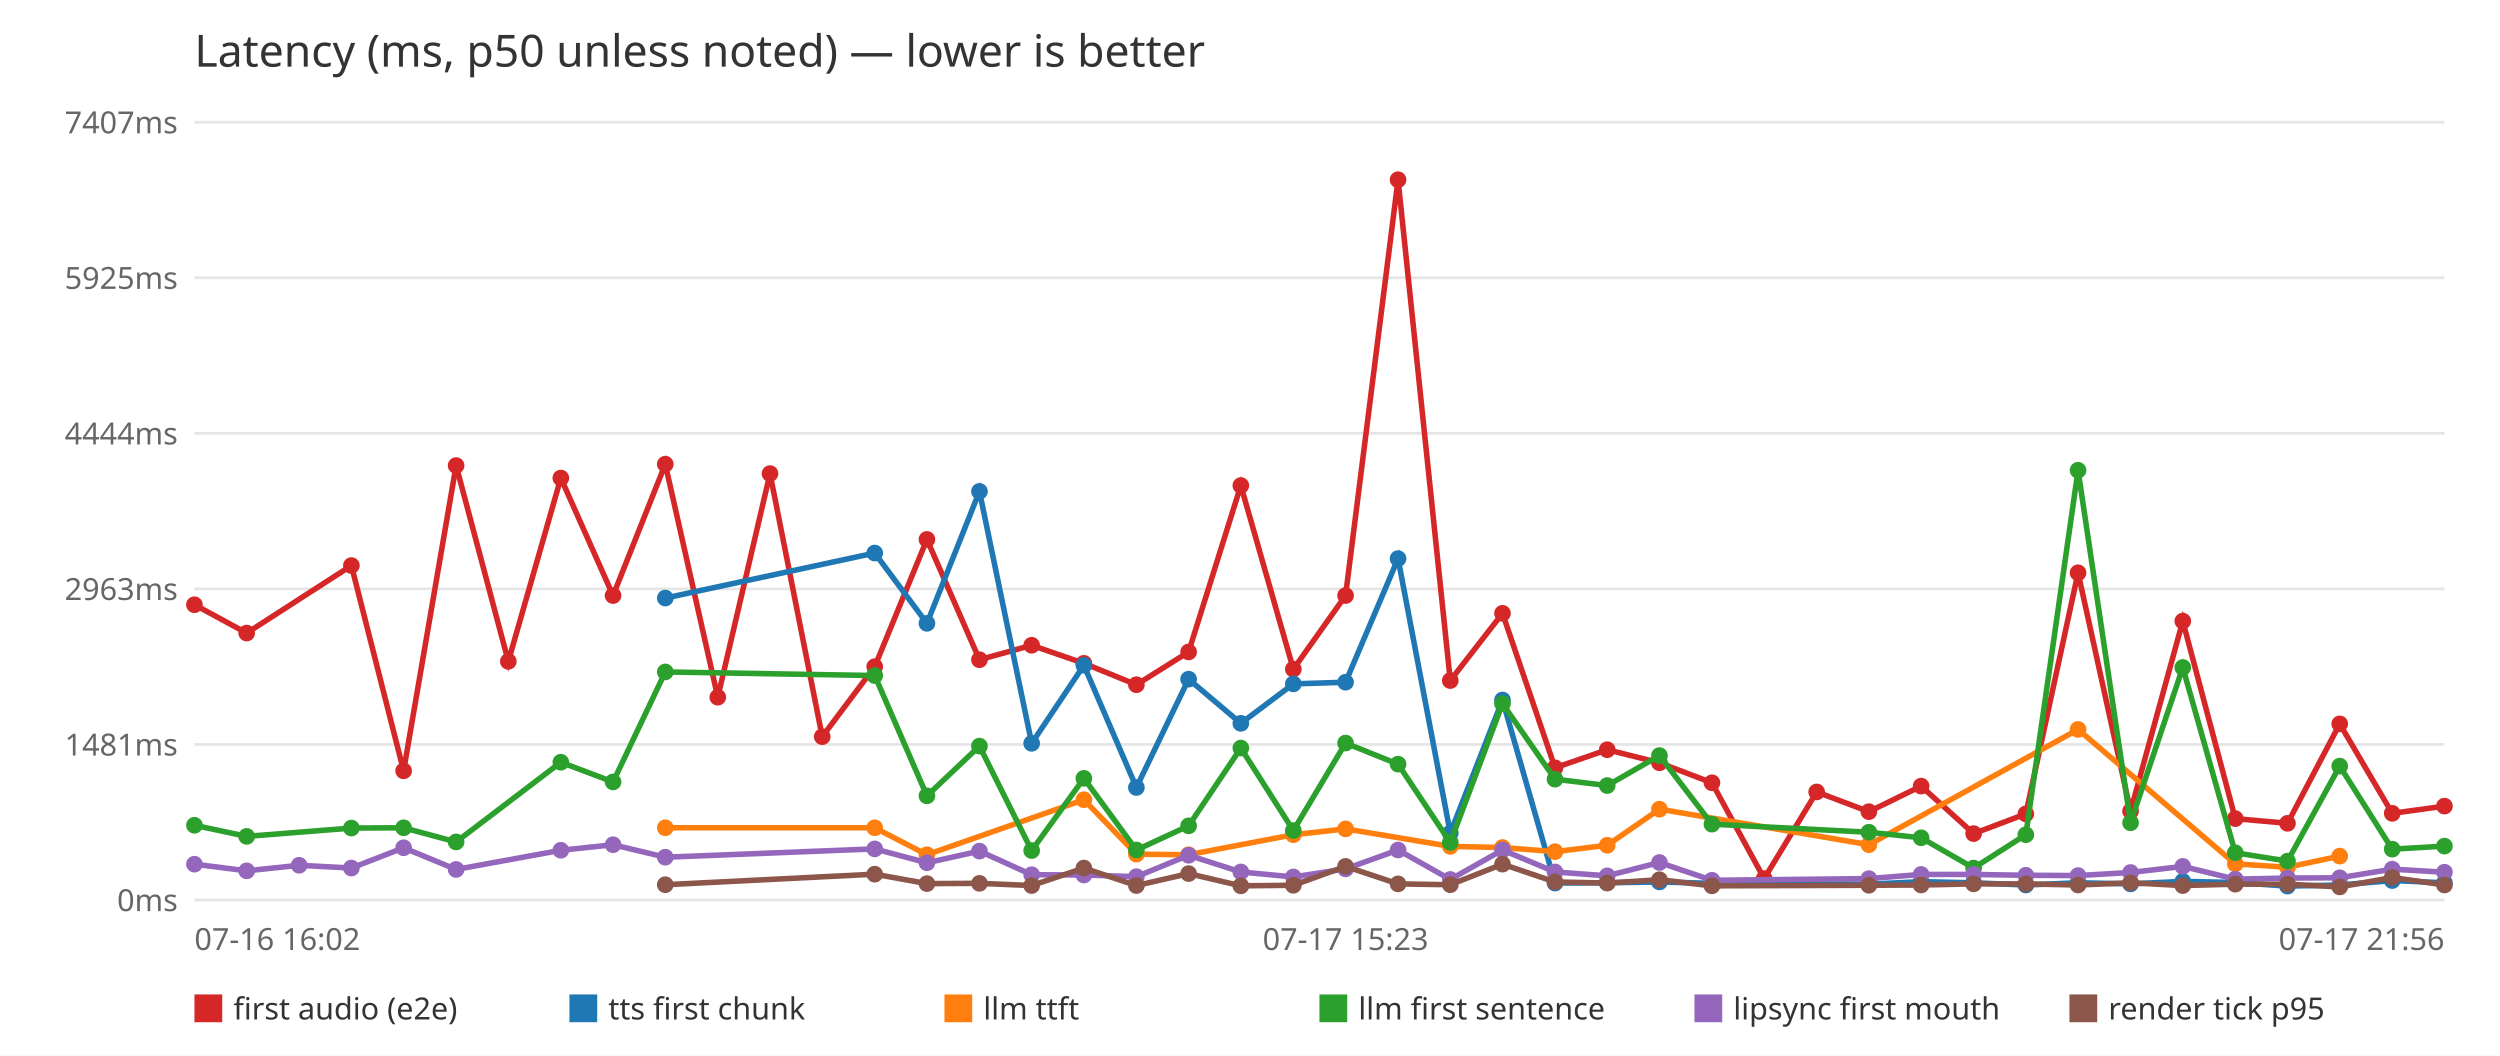
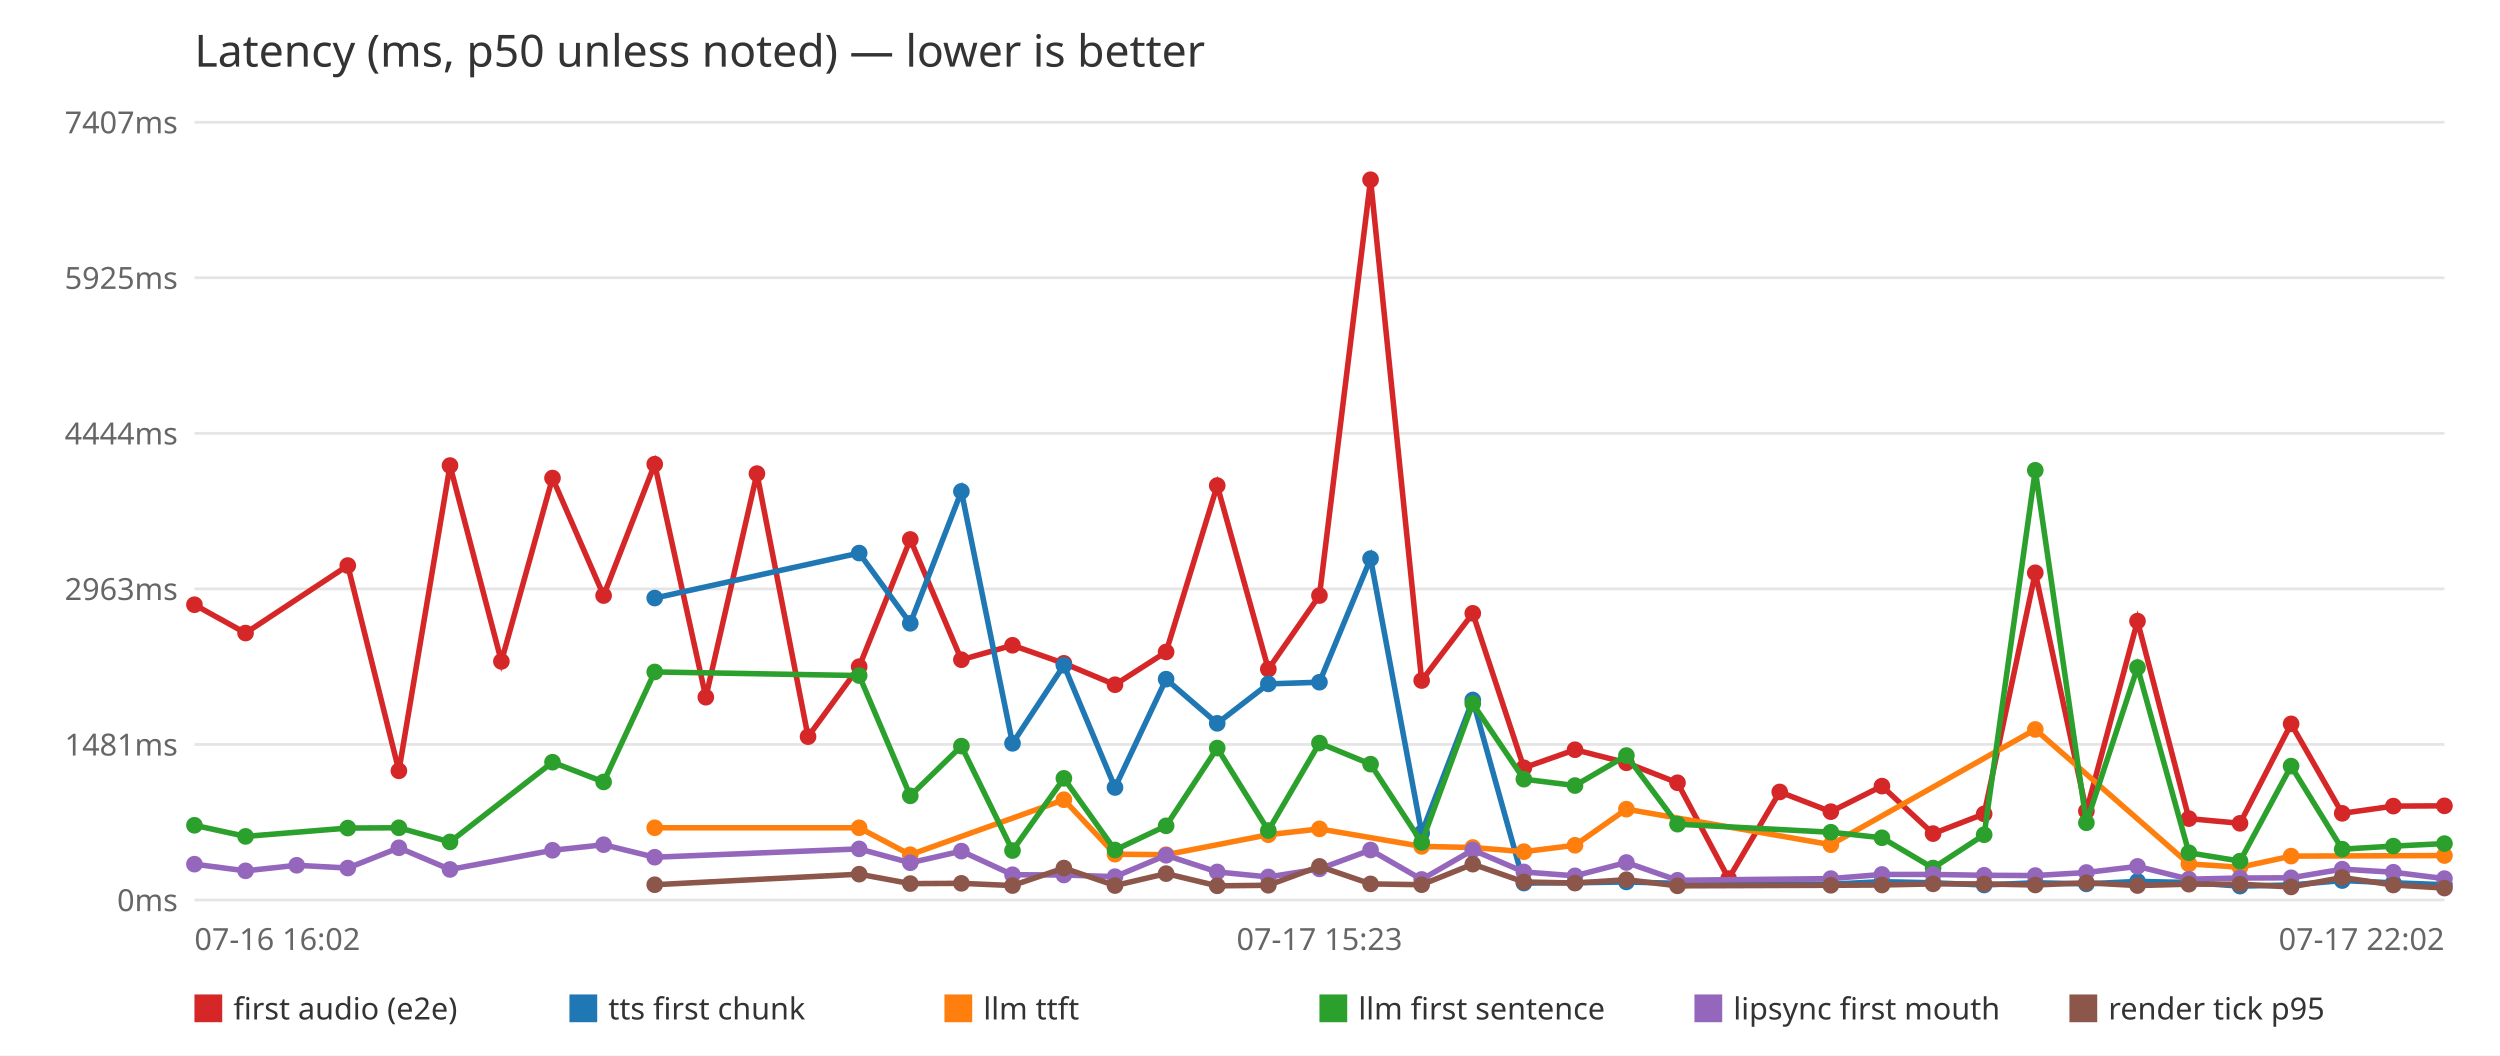
<svg xmlns="http://www.w3.org/2000/svg" width="900" height="380" viewBox="0 0 900 380" font-family="sans-serif">
  <rect width="900" height="380" fill="white" />
  <text x="70" y="24" font-size="16" fill="#333">Latency (ms, p50 unless noted) — lower is better</text>
  <line x1="70" y1="324.0" x2="880" y2="324.0" stroke="#e5e5e5" />
  <text x="64" y="328.0" font-size="11" fill="#666" text-anchor="end">0ms</text>
  <line x1="70" y1="268.0" x2="880" y2="268.0" stroke="#e5e5e5" />
  <text x="64" y="272.0" font-size="11" fill="#666" text-anchor="end">1481ms</text>
  <line x1="70" y1="212.0" x2="880" y2="212.0" stroke="#e5e5e5" />
  <text x="64" y="216.0" font-size="11" fill="#666" text-anchor="end">2963ms</text>
  <line x1="70" y1="156.0" x2="880" y2="156.0" stroke="#e5e5e5" />
  <text x="64" y="160.0" font-size="11" fill="#666" text-anchor="end">4444ms</text>
  <line x1="70" y1="100.0" x2="880" y2="100.0" stroke="#e5e5e5" />
  <text x="64" y="104.0" font-size="11" fill="#666" text-anchor="end">5925ms</text>
  <line x1="70" y1="44.0" x2="880" y2="44.0" stroke="#e5e5e5" />
  <text x="64" y="48.0" font-size="11" fill="#666" text-anchor="end">7407ms</text>
  <text x="70.0" y="342" font-size="11" fill="#666" text-anchor="start">07-16 16:02</text>
-   <text x="484.4" y="342" font-size="11" fill="#666" text-anchor="middle">07-17 15:23</text>
-   <text x="880.0" y="342" font-size="11" fill="#666" text-anchor="end">07-17 21:56</text>
-   <polyline points="70.0,217.7 88.8,227.9 126.5,203.6 145.3,277.5 164.2,167.6 183.0,238.1 201.9,172.1 220.7,214.4 239.5,167.1 258.4,251.0 277.2,170.5 296.0,265.2 314.9,240.0 333.7,194.2 352.6,237.5 371.4,232.3 390.2,238.8 409.1,246.5 427.9,234.7 446.7,174.8 465.6,240.9 484.4,214.4 503.3,64.7 522.1,245.0 540.9,220.8 559.8,276.4 578.6,269.9 597.4,274.6 616.3,281.8 635.1,316.3 654.0,285.1 672.8,292.2 691.6,283.0 710.5,300.1 729.3,293.0 748.1,206.2 767.0,292.0 785.8,223.6 804.7,294.7 823.5,296.4 842.3,260.6 861.2,292.8 880.0,290.2" fill="none" stroke="#d62728" stroke-width="2" />
+   <text x="475.0" y="342" font-size="11" fill="#666" text-anchor="middle">07-17 15:23</text>
+   <text x="880.0" y="342" font-size="11" fill="#666" text-anchor="end">07-17 22:02</text>
+   <polyline points="70.0,217.7 88.4,227.9 125.2,203.6 143.6,277.5 162.0,167.6 180.5,238.1 198.9,172.1 217.3,214.4 235.7,167.1 254.1,251.0 272.5,170.5 290.9,265.2 309.3,240.0 327.7,194.2 346.1,237.5 364.5,232.3 383.0,238.8 401.4,246.5 419.8,234.7 438.2,174.8 456.6,240.9 475.0,214.4 493.4,64.7 511.8,245.0 530.2,220.8 548.6,276.4 567.0,269.9 585.5,274.6 603.9,281.8 622.3,316.3 640.7,285.1 659.1,292.2 677.5,283.0 695.9,300.1 714.3,293.0 732.7,206.2 751.1,292.0 769.5,223.6 788.0,294.7 806.4,296.4 824.8,260.6 843.2,292.8 861.6,290.2 880.0,290.1" fill="none" stroke="#d62728" stroke-width="2" />
  <circle cx="70.0" cy="217.7" r="3" fill="#d62728" />
-   <circle cx="88.8" cy="227.9" r="3" fill="#d62728" />
-   <circle cx="126.5" cy="203.6" r="3" fill="#d62728" />
-   <circle cx="145.3" cy="277.5" r="3" fill="#d62728" />
-   <circle cx="164.2" cy="167.6" r="3" fill="#d62728" />
-   <circle cx="183.0" cy="238.1" r="3" fill="#d62728" />
-   <circle cx="201.9" cy="172.1" r="3" fill="#d62728" />
-   <circle cx="220.7" cy="214.4" r="3" fill="#d62728" />
-   <circle cx="239.5" cy="167.1" r="3" fill="#d62728" />
-   <circle cx="258.4" cy="251.0" r="3" fill="#d62728" />
-   <circle cx="277.2" cy="170.5" r="3" fill="#d62728" />
-   <circle cx="296.0" cy="265.2" r="3" fill="#d62728" />
-   <circle cx="314.9" cy="240.0" r="3" fill="#d62728" />
-   <circle cx="333.7" cy="194.2" r="3" fill="#d62728" />
-   <circle cx="352.6" cy="237.5" r="3" fill="#d62728" />
-   <circle cx="371.4" cy="232.3" r="3" fill="#d62728" />
-   <circle cx="390.2" cy="238.8" r="3" fill="#d62728" />
-   <circle cx="409.1" cy="246.5" r="3" fill="#d62728" />
-   <circle cx="427.9" cy="234.7" r="3" fill="#d62728" />
-   <circle cx="446.7" cy="174.8" r="3" fill="#d62728" />
-   <circle cx="465.6" cy="240.9" r="3" fill="#d62728" />
-   <circle cx="484.4" cy="214.4" r="3" fill="#d62728" />
-   <circle cx="503.3" cy="64.7" r="3" fill="#d62728" />
-   <circle cx="522.1" cy="245.0" r="3" fill="#d62728" />
-   <circle cx="540.9" cy="220.8" r="3" fill="#d62728" />
-   <circle cx="559.8" cy="276.4" r="3" fill="#d62728" />
-   <circle cx="578.6" cy="269.9" r="3" fill="#d62728" />
-   <circle cx="597.4" cy="274.6" r="3" fill="#d62728" />
-   <circle cx="616.3" cy="281.8" r="3" fill="#d62728" />
-   <circle cx="635.1" cy="316.3" r="3" fill="#d62728" />
-   <circle cx="654.0" cy="285.1" r="3" fill="#d62728" />
-   <circle cx="672.8" cy="292.2" r="3" fill="#d62728" />
-   <circle cx="691.6" cy="283.0" r="3" fill="#d62728" />
-   <circle cx="710.5" cy="300.1" r="3" fill="#d62728" />
-   <circle cx="729.3" cy="293.0" r="3" fill="#d62728" />
-   <circle cx="748.1" cy="206.2" r="3" fill="#d62728" />
-   <circle cx="767.0" cy="292.0" r="3" fill="#d62728" />
-   <circle cx="785.8" cy="223.6" r="3" fill="#d62728" />
-   <circle cx="804.7" cy="294.7" r="3" fill="#d62728" />
-   <circle cx="823.5" cy="296.4" r="3" fill="#d62728" />
-   <circle cx="842.3" cy="260.6" r="3" fill="#d62728" />
-   <circle cx="861.2" cy="292.8" r="3" fill="#d62728" />
-   <circle cx="880.0" cy="290.2" r="3" fill="#d62728" />
+   <circle cx="88.4" cy="227.9" r="3" fill="#d62728" />
+   <circle cx="125.2" cy="203.6" r="3" fill="#d62728" />
+   <circle cx="143.6" cy="277.5" r="3" fill="#d62728" />
+   <circle cx="162.0" cy="167.6" r="3" fill="#d62728" />
+   <circle cx="180.5" cy="238.1" r="3" fill="#d62728" />
+   <circle cx="198.9" cy="172.1" r="3" fill="#d62728" />
+   <circle cx="217.3" cy="214.4" r="3" fill="#d62728" />
+   <circle cx="235.7" cy="167.1" r="3" fill="#d62728" />
+   <circle cx="254.1" cy="251.0" r="3" fill="#d62728" />
+   <circle cx="272.5" cy="170.5" r="3" fill="#d62728" />
+   <circle cx="290.9" cy="265.2" r="3" fill="#d62728" />
+   <circle cx="309.3" cy="240.0" r="3" fill="#d62728" />
+   <circle cx="327.7" cy="194.2" r="3" fill="#d62728" />
+   <circle cx="346.1" cy="237.5" r="3" fill="#d62728" />
+   <circle cx="364.5" cy="232.3" r="3" fill="#d62728" />
+   <circle cx="383.0" cy="238.8" r="3" fill="#d62728" />
+   <circle cx="401.4" cy="246.5" r="3" fill="#d62728" />
+   <circle cx="419.8" cy="234.7" r="3" fill="#d62728" />
+   <circle cx="438.2" cy="174.8" r="3" fill="#d62728" />
+   <circle cx="456.6" cy="240.9" r="3" fill="#d62728" />
+   <circle cx="475.0" cy="214.4" r="3" fill="#d62728" />
+   <circle cx="493.4" cy="64.7" r="3" fill="#d62728" />
+   <circle cx="511.8" cy="245.0" r="3" fill="#d62728" />
+   <circle cx="530.2" cy="220.8" r="3" fill="#d62728" />
+   <circle cx="548.6" cy="276.4" r="3" fill="#d62728" />
+   <circle cx="567.0" cy="269.9" r="3" fill="#d62728" />
+   <circle cx="585.5" cy="274.6" r="3" fill="#d62728" />
+   <circle cx="603.9" cy="281.8" r="3" fill="#d62728" />
+   <circle cx="622.3" cy="316.3" r="3" fill="#d62728" />
+   <circle cx="640.7" cy="285.1" r="3" fill="#d62728" />
+   <circle cx="659.1" cy="292.2" r="3" fill="#d62728" />
+   <circle cx="677.5" cy="283.0" r="3" fill="#d62728" />
+   <circle cx="695.9" cy="300.1" r="3" fill="#d62728" />
+   <circle cx="714.3" cy="293.0" r="3" fill="#d62728" />
+   <circle cx="732.7" cy="206.2" r="3" fill="#d62728" />
+   <circle cx="751.1" cy="292.0" r="3" fill="#d62728" />
+   <circle cx="769.5" cy="223.6" r="3" fill="#d62728" />
+   <circle cx="788.0" cy="294.7" r="3" fill="#d62728" />
+   <circle cx="806.4" cy="296.4" r="3" fill="#d62728" />
+   <circle cx="824.8" cy="260.6" r="3" fill="#d62728" />
+   <circle cx="843.2" cy="292.8" r="3" fill="#d62728" />
+   <circle cx="861.6" cy="290.2" r="3" fill="#d62728" />
+   <circle cx="880.0" cy="290.1" r="3" fill="#d62728" />
  <rect x="70.0" y="358" width="10" height="10" fill="#d62728" />
  <text x="84.0" y="367" font-size="11" fill="#333">first audio (e2e)</text>
-   <polyline points="239.5,215.3 314.9,199.1 333.7,224.4 352.6,176.9 371.4,267.6 390.2,239.5 409.1,283.5 427.9,244.5 446.7,260.4 465.6,246.2 484.4,245.6 503.3,201.1 522.1,299.9 540.9,252.0 559.8,317.9 578.6,317.8 597.4,317.5 616.3,318.0 672.8,318.3 691.6,317.4 710.5,317.8 729.3,318.6 748.1,317.8 767.0,318.2 785.8,317.3 804.7,317.7 823.5,319.0 842.3,318.6 861.2,317.0 880.0,317.8" fill="none" stroke="#1f77b4" stroke-width="2" />
-   <circle cx="239.5" cy="215.3" r="3" fill="#1f77b4" />
-   <circle cx="314.9" cy="199.1" r="3" fill="#1f77b4" />
-   <circle cx="333.7" cy="224.4" r="3" fill="#1f77b4" />
-   <circle cx="352.6" cy="176.9" r="3" fill="#1f77b4" />
-   <circle cx="371.4" cy="267.6" r="3" fill="#1f77b4" />
-   <circle cx="390.2" cy="239.5" r="3" fill="#1f77b4" />
-   <circle cx="409.1" cy="283.5" r="3" fill="#1f77b4" />
-   <circle cx="427.9" cy="244.5" r="3" fill="#1f77b4" />
-   <circle cx="446.7" cy="260.4" r="3" fill="#1f77b4" />
-   <circle cx="465.6" cy="246.2" r="3" fill="#1f77b4" />
-   <circle cx="484.4" cy="245.6" r="3" fill="#1f77b4" />
-   <circle cx="503.3" cy="201.1" r="3" fill="#1f77b4" />
-   <circle cx="522.1" cy="299.9" r="3" fill="#1f77b4" />
-   <circle cx="540.9" cy="252.0" r="3" fill="#1f77b4" />
-   <circle cx="559.8" cy="317.9" r="3" fill="#1f77b4" />
-   <circle cx="578.6" cy="317.8" r="3" fill="#1f77b4" />
-   <circle cx="597.4" cy="317.5" r="3" fill="#1f77b4" />
-   <circle cx="616.3" cy="318.0" r="3" fill="#1f77b4" />
-   <circle cx="672.8" cy="318.3" r="3" fill="#1f77b4" />
-   <circle cx="691.6" cy="317.4" r="3" fill="#1f77b4" />
-   <circle cx="710.5" cy="317.8" r="3" fill="#1f77b4" />
-   <circle cx="729.3" cy="318.6" r="3" fill="#1f77b4" />
-   <circle cx="748.1" cy="317.8" r="3" fill="#1f77b4" />
-   <circle cx="767.0" cy="318.2" r="3" fill="#1f77b4" />
-   <circle cx="785.8" cy="317.3" r="3" fill="#1f77b4" />
-   <circle cx="804.7" cy="317.7" r="3" fill="#1f77b4" />
-   <circle cx="823.5" cy="319.0" r="3" fill="#1f77b4" />
-   <circle cx="842.3" cy="318.6" r="3" fill="#1f77b4" />
-   <circle cx="861.2" cy="317.0" r="3" fill="#1f77b4" />
-   <circle cx="880.0" cy="317.8" r="3" fill="#1f77b4" />
+   <polyline points="235.7,215.3 309.3,199.1 327.7,224.4 346.1,176.9 364.5,267.6 383.0,239.5 401.4,283.5 419.8,244.5 438.2,260.4 456.6,246.2 475.0,245.6 493.4,201.1 511.8,299.9 530.2,252.0 548.6,317.9 567.0,317.8 585.5,317.5 603.9,318.0 659.1,318.3 677.5,317.4 695.9,317.8 714.3,318.6 732.7,317.8 751.1,318.2 769.5,317.3 788.0,317.7 806.4,319.0 824.8,318.6 843.2,317.0 861.6,317.8 880.0,318.5" fill="none" stroke="#1f77b4" stroke-width="2" />
+   <circle cx="235.7" cy="215.3" r="3" fill="#1f77b4" />
+   <circle cx="309.3" cy="199.1" r="3" fill="#1f77b4" />
+   <circle cx="327.7" cy="224.4" r="3" fill="#1f77b4" />
+   <circle cx="346.1" cy="176.9" r="3" fill="#1f77b4" />
+   <circle cx="364.5" cy="267.6" r="3" fill="#1f77b4" />
+   <circle cx="383.0" cy="239.5" r="3" fill="#1f77b4" />
+   <circle cx="401.4" cy="283.5" r="3" fill="#1f77b4" />
+   <circle cx="419.8" cy="244.5" r="3" fill="#1f77b4" />
+   <circle cx="438.2" cy="260.4" r="3" fill="#1f77b4" />
+   <circle cx="456.6" cy="246.2" r="3" fill="#1f77b4" />
+   <circle cx="475.0" cy="245.6" r="3" fill="#1f77b4" />
+   <circle cx="493.4" cy="201.1" r="3" fill="#1f77b4" />
+   <circle cx="511.8" cy="299.9" r="3" fill="#1f77b4" />
+   <circle cx="530.2" cy="252.0" r="3" fill="#1f77b4" />
+   <circle cx="548.6" cy="317.9" r="3" fill="#1f77b4" />
+   <circle cx="567.0" cy="317.8" r="3" fill="#1f77b4" />
+   <circle cx="585.5" cy="317.5" r="3" fill="#1f77b4" />
+   <circle cx="603.9" cy="318.0" r="3" fill="#1f77b4" />
+   <circle cx="659.1" cy="318.3" r="3" fill="#1f77b4" />
+   <circle cx="677.5" cy="317.4" r="3" fill="#1f77b4" />
+   <circle cx="695.9" cy="317.8" r="3" fill="#1f77b4" />
+   <circle cx="714.3" cy="318.6" r="3" fill="#1f77b4" />
+   <circle cx="732.7" cy="317.8" r="3" fill="#1f77b4" />
+   <circle cx="751.1" cy="318.2" r="3" fill="#1f77b4" />
+   <circle cx="769.5" cy="317.3" r="3" fill="#1f77b4" />
+   <circle cx="788.0" cy="317.7" r="3" fill="#1f77b4" />
+   <circle cx="806.4" cy="319.0" r="3" fill="#1f77b4" />
+   <circle cx="824.8" cy="318.6" r="3" fill="#1f77b4" />
+   <circle cx="843.2" cy="317.0" r="3" fill="#1f77b4" />
+   <circle cx="861.6" cy="317.8" r="3" fill="#1f77b4" />
+   <circle cx="880.0" cy="318.5" r="3" fill="#1f77b4" />
  <rect x="205.0" y="358" width="10" height="10" fill="#1f77b4" />
  <text x="219.0" y="367" font-size="11" fill="#333">tts first chunk</text>
-   <polyline points="239.5,298.0 314.9,298.0 333.7,307.7 390.2,287.9 409.1,307.5 427.9,307.7 465.6,300.5 484.4,298.4 522.1,304.7 540.9,305.1 559.8,306.6 578.6,304.3 597.4,291.3 672.8,304.1 748.1,262.6 804.7,311.0 823.5,312.2 842.3,308.2" fill="none" stroke="#ff7f0e" stroke-width="2" />
-   <circle cx="239.5" cy="298.0" r="3" fill="#ff7f0e" />
-   <circle cx="314.9" cy="298.0" r="3" fill="#ff7f0e" />
-   <circle cx="333.7" cy="307.7" r="3" fill="#ff7f0e" />
-   <circle cx="390.2" cy="287.9" r="3" fill="#ff7f0e" />
-   <circle cx="409.1" cy="307.5" r="3" fill="#ff7f0e" />
-   <circle cx="427.9" cy="307.7" r="3" fill="#ff7f0e" />
-   <circle cx="465.6" cy="300.5" r="3" fill="#ff7f0e" />
-   <circle cx="484.4" cy="298.4" r="3" fill="#ff7f0e" />
-   <circle cx="522.1" cy="304.7" r="3" fill="#ff7f0e" />
-   <circle cx="540.9" cy="305.1" r="3" fill="#ff7f0e" />
-   <circle cx="559.8" cy="306.6" r="3" fill="#ff7f0e" />
-   <circle cx="578.6" cy="304.3" r="3" fill="#ff7f0e" />
-   <circle cx="597.4" cy="291.3" r="3" fill="#ff7f0e" />
-   <circle cx="672.8" cy="304.1" r="3" fill="#ff7f0e" />
-   <circle cx="748.1" cy="262.6" r="3" fill="#ff7f0e" />
-   <circle cx="804.7" cy="311.0" r="3" fill="#ff7f0e" />
-   <circle cx="823.5" cy="312.2" r="3" fill="#ff7f0e" />
-   <circle cx="842.3" cy="308.2" r="3" fill="#ff7f0e" />
+   <polyline points="235.7,298.0 309.3,298.0 327.7,307.7 383.0,287.9 401.4,307.5 419.8,307.7 456.6,300.5 475.0,298.4 511.8,304.7 530.2,305.1 548.6,306.6 567.0,304.3 585.5,291.3 659.1,304.1 732.7,262.6 788.0,311.0 806.4,312.2 824.8,308.2 880.0,308.0" fill="none" stroke="#ff7f0e" stroke-width="2" />
+   <circle cx="235.7" cy="298.0" r="3" fill="#ff7f0e" />
+   <circle cx="309.3" cy="298.0" r="3" fill="#ff7f0e" />
+   <circle cx="327.7" cy="307.7" r="3" fill="#ff7f0e" />
+   <circle cx="383.0" cy="287.9" r="3" fill="#ff7f0e" />
+   <circle cx="401.4" cy="307.5" r="3" fill="#ff7f0e" />
+   <circle cx="419.8" cy="307.7" r="3" fill="#ff7f0e" />
+   <circle cx="456.6" cy="300.5" r="3" fill="#ff7f0e" />
+   <circle cx="475.0" cy="298.4" r="3" fill="#ff7f0e" />
+   <circle cx="511.8" cy="304.7" r="3" fill="#ff7f0e" />
+   <circle cx="530.2" cy="305.1" r="3" fill="#ff7f0e" />
+   <circle cx="548.6" cy="306.6" r="3" fill="#ff7f0e" />
+   <circle cx="567.0" cy="304.3" r="3" fill="#ff7f0e" />
+   <circle cx="585.5" cy="291.3" r="3" fill="#ff7f0e" />
+   <circle cx="659.1" cy="304.1" r="3" fill="#ff7f0e" />
+   <circle cx="732.7" cy="262.6" r="3" fill="#ff7f0e" />
+   <circle cx="788.0" cy="311.0" r="3" fill="#ff7f0e" />
+   <circle cx="806.4" cy="312.2" r="3" fill="#ff7f0e" />
+   <circle cx="824.8" cy="308.2" r="3" fill="#ff7f0e" />
+   <circle cx="880.0" cy="308.0" r="3" fill="#ff7f0e" />
  <rect x="340.0" y="358" width="10" height="10" fill="#ff7f0e" />
  <text x="354.0" y="367" font-size="11" fill="#333">llm ttft</text>
-   <polyline points="70.0,297.1 88.8,301.1 126.5,298.1 145.3,298.0 164.2,303.1 201.9,274.4 220.7,281.5 239.5,241.9 314.9,243.2 333.7,286.5 352.6,268.6 371.4,306.2 390.2,280.2 409.1,306.0 427.9,297.3 446.7,269.3 465.6,299.0 484.4,267.5 503.3,275.1 522.1,303.3 540.9,253.3 559.8,280.5 578.6,282.8 597.4,272.0 616.3,296.7 672.8,299.6 691.6,301.6 710.5,312.5 729.3,300.5 748.1,169.3 767.0,296.2 785.8,240.3 804.7,307.0 823.5,310.0 842.3,275.8 861.2,305.7 880.0,304.6" fill="none" stroke="#2ca02c" stroke-width="2" />
+   <polyline points="70.0,297.1 88.4,301.1 125.2,298.1 143.6,298.0 162.0,303.1 198.9,274.4 217.3,281.5 235.7,241.9 309.3,243.2 327.7,286.5 346.1,268.6 364.5,306.2 383.0,280.2 401.4,306.0 419.8,297.3 438.2,269.3 456.6,299.0 475.0,267.5 493.4,275.1 511.8,303.3 530.2,253.3 548.6,280.5 567.0,282.8 585.5,272.0 603.9,296.7 659.1,299.6 677.5,301.6 695.9,312.5 714.3,300.5 732.7,169.3 751.1,296.2 769.5,240.3 788.0,307.0 806.4,310.0 824.8,275.8 843.2,305.7 861.6,304.6 880.0,303.7" fill="none" stroke="#2ca02c" stroke-width="2" />
  <circle cx="70.0" cy="297.1" r="3" fill="#2ca02c" />
-   <circle cx="88.8" cy="301.1" r="3" fill="#2ca02c" />
-   <circle cx="126.5" cy="298.1" r="3" fill="#2ca02c" />
-   <circle cx="145.3" cy="298.0" r="3" fill="#2ca02c" />
-   <circle cx="164.2" cy="303.1" r="3" fill="#2ca02c" />
-   <circle cx="201.9" cy="274.4" r="3" fill="#2ca02c" />
-   <circle cx="220.7" cy="281.5" r="3" fill="#2ca02c" />
-   <circle cx="239.5" cy="241.9" r="3" fill="#2ca02c" />
-   <circle cx="314.9" cy="243.2" r="3" fill="#2ca02c" />
-   <circle cx="333.7" cy="286.5" r="3" fill="#2ca02c" />
-   <circle cx="352.6" cy="268.6" r="3" fill="#2ca02c" />
-   <circle cx="371.4" cy="306.2" r="3" fill="#2ca02c" />
-   <circle cx="390.2" cy="280.2" r="3" fill="#2ca02c" />
-   <circle cx="409.1" cy="306.0" r="3" fill="#2ca02c" />
-   <circle cx="427.9" cy="297.3" r="3" fill="#2ca02c" />
-   <circle cx="446.7" cy="269.3" r="3" fill="#2ca02c" />
-   <circle cx="465.6" cy="299.0" r="3" fill="#2ca02c" />
-   <circle cx="484.4" cy="267.5" r="3" fill="#2ca02c" />
-   <circle cx="503.3" cy="275.1" r="3" fill="#2ca02c" />
-   <circle cx="522.1" cy="303.3" r="3" fill="#2ca02c" />
-   <circle cx="540.9" cy="253.3" r="3" fill="#2ca02c" />
-   <circle cx="559.8" cy="280.5" r="3" fill="#2ca02c" />
-   <circle cx="578.6" cy="282.8" r="3" fill="#2ca02c" />
-   <circle cx="597.4" cy="272.0" r="3" fill="#2ca02c" />
-   <circle cx="616.3" cy="296.7" r="3" fill="#2ca02c" />
-   <circle cx="672.8" cy="299.6" r="3" fill="#2ca02c" />
-   <circle cx="691.6" cy="301.6" r="3" fill="#2ca02c" />
-   <circle cx="710.5" cy="312.5" r="3" fill="#2ca02c" />
-   <circle cx="729.3" cy="300.5" r="3" fill="#2ca02c" />
-   <circle cx="748.1" cy="169.3" r="3" fill="#2ca02c" />
-   <circle cx="767.0" cy="296.2" r="3" fill="#2ca02c" />
-   <circle cx="785.8" cy="240.3" r="3" fill="#2ca02c" />
-   <circle cx="804.7" cy="307.0" r="3" fill="#2ca02c" />
-   <circle cx="823.5" cy="310.0" r="3" fill="#2ca02c" />
-   <circle cx="842.3" cy="275.8" r="3" fill="#2ca02c" />
-   <circle cx="861.2" cy="305.7" r="3" fill="#2ca02c" />
-   <circle cx="880.0" cy="304.6" r="3" fill="#2ca02c" />
+   <circle cx="88.4" cy="301.1" r="3" fill="#2ca02c" />
+   <circle cx="125.2" cy="298.1" r="3" fill="#2ca02c" />
+   <circle cx="143.6" cy="298.0" r="3" fill="#2ca02c" />
+   <circle cx="162.0" cy="303.1" r="3" fill="#2ca02c" />
+   <circle cx="198.9" cy="274.4" r="3" fill="#2ca02c" />
+   <circle cx="217.3" cy="281.5" r="3" fill="#2ca02c" />
+   <circle cx="235.7" cy="241.9" r="3" fill="#2ca02c" />
+   <circle cx="309.3" cy="243.2" r="3" fill="#2ca02c" />
+   <circle cx="327.7" cy="286.5" r="3" fill="#2ca02c" />
+   <circle cx="346.1" cy="268.6" r="3" fill="#2ca02c" />
+   <circle cx="364.5" cy="306.2" r="3" fill="#2ca02c" />
+   <circle cx="383.0" cy="280.2" r="3" fill="#2ca02c" />
+   <circle cx="401.4" cy="306.0" r="3" fill="#2ca02c" />
+   <circle cx="419.8" cy="297.3" r="3" fill="#2ca02c" />
+   <circle cx="438.2" cy="269.3" r="3" fill="#2ca02c" />
+   <circle cx="456.6" cy="299.0" r="3" fill="#2ca02c" />
+   <circle cx="475.0" cy="267.5" r="3" fill="#2ca02c" />
+   <circle cx="493.4" cy="275.1" r="3" fill="#2ca02c" />
+   <circle cx="511.8" cy="303.3" r="3" fill="#2ca02c" />
+   <circle cx="530.2" cy="253.3" r="3" fill="#2ca02c" />
+   <circle cx="548.6" cy="280.5" r="3" fill="#2ca02c" />
+   <circle cx="567.0" cy="282.8" r="3" fill="#2ca02c" />
+   <circle cx="585.5" cy="272.0" r="3" fill="#2ca02c" />
+   <circle cx="603.9" cy="296.7" r="3" fill="#2ca02c" />
+   <circle cx="659.1" cy="299.6" r="3" fill="#2ca02c" />
+   <circle cx="677.5" cy="301.6" r="3" fill="#2ca02c" />
+   <circle cx="695.9" cy="312.5" r="3" fill="#2ca02c" />
+   <circle cx="714.3" cy="300.5" r="3" fill="#2ca02c" />
+   <circle cx="732.7" cy="169.3" r="3" fill="#2ca02c" />
+   <circle cx="751.1" cy="296.2" r="3" fill="#2ca02c" />
+   <circle cx="769.5" cy="240.3" r="3" fill="#2ca02c" />
+   <circle cx="788.0" cy="307.0" r="3" fill="#2ca02c" />
+   <circle cx="806.4" cy="310.0" r="3" fill="#2ca02c" />
+   <circle cx="824.8" cy="275.8" r="3" fill="#2ca02c" />
+   <circle cx="843.2" cy="305.7" r="3" fill="#2ca02c" />
+   <circle cx="861.6" cy="304.6" r="3" fill="#2ca02c" />
+   <circle cx="880.0" cy="303.7" r="3" fill="#2ca02c" />
  <rect x="475.0" y="358" width="10" height="10" fill="#2ca02c" />
  <text x="489.0" y="367" font-size="11" fill="#333">llm first sentence</text>
-   <polyline points="70.0,311.1 88.8,313.5 107.7,311.5 126.5,312.5 145.3,305.2 164.2,313.0 201.9,306.1 220.7,304.1 239.5,308.6 314.9,305.6 333.7,310.6 352.6,306.4 371.4,314.9 390.2,315.0 409.1,315.6 427.9,307.9 446.7,313.9 465.6,315.7 484.4,312.8 503.3,306.0 522.1,316.6 540.9,306.0 559.8,313.9 578.6,315.3 597.4,310.5 616.3,316.9 672.8,316.3 691.6,314.8 710.5,314.8 729.3,315.1 748.1,315.2 767.0,314.1 785.8,311.9 804.7,316.5 823.5,316.1 842.3,316.0 861.2,312.9 880.0,314.0" fill="none" stroke="#9467bd" stroke-width="2" />
+   <polyline points="70.0,311.1 88.4,313.5 106.8,311.5 125.2,312.5 143.6,305.2 162.0,313.0 198.9,306.1 217.3,304.1 235.7,308.6 309.3,305.6 327.7,310.6 346.1,306.4 364.5,314.9 383.0,315.0 401.4,315.6 419.8,307.9 438.2,313.9 456.6,315.7 475.0,312.8 493.4,306.0 511.8,316.6 530.2,306.0 548.6,313.9 567.0,315.3 585.5,310.5 603.9,316.9 659.1,316.3 677.5,314.8 695.9,314.8 714.3,315.1 732.7,315.2 751.1,314.1 769.5,311.9 788.0,316.5 806.4,316.1 824.8,316.0 843.2,312.9 861.6,314.0 880.0,316.3" fill="none" stroke="#9467bd" stroke-width="2" />
  <circle cx="70.0" cy="311.1" r="3" fill="#9467bd" />
-   <circle cx="88.8" cy="313.5" r="3" fill="#9467bd" />
-   <circle cx="107.7" cy="311.5" r="3" fill="#9467bd" />
-   <circle cx="126.5" cy="312.5" r="3" fill="#9467bd" />
-   <circle cx="145.3" cy="305.2" r="3" fill="#9467bd" />
-   <circle cx="164.2" cy="313.0" r="3" fill="#9467bd" />
-   <circle cx="201.9" cy="306.1" r="3" fill="#9467bd" />
-   <circle cx="220.7" cy="304.1" r="3" fill="#9467bd" />
-   <circle cx="239.5" cy="308.6" r="3" fill="#9467bd" />
-   <circle cx="314.9" cy="305.6" r="3" fill="#9467bd" />
-   <circle cx="333.7" cy="310.6" r="3" fill="#9467bd" />
-   <circle cx="352.6" cy="306.4" r="3" fill="#9467bd" />
-   <circle cx="371.4" cy="314.9" r="3" fill="#9467bd" />
-   <circle cx="390.2" cy="315.0" r="3" fill="#9467bd" />
-   <circle cx="409.1" cy="315.6" r="3" fill="#9467bd" />
-   <circle cx="427.9" cy="307.9" r="3" fill="#9467bd" />
-   <circle cx="446.7" cy="313.9" r="3" fill="#9467bd" />
-   <circle cx="465.6" cy="315.7" r="3" fill="#9467bd" />
-   <circle cx="484.4" cy="312.8" r="3" fill="#9467bd" />
-   <circle cx="503.3" cy="306.0" r="3" fill="#9467bd" />
-   <circle cx="522.1" cy="316.6" r="3" fill="#9467bd" />
-   <circle cx="540.9" cy="306.0" r="3" fill="#9467bd" />
-   <circle cx="559.8" cy="313.9" r="3" fill="#9467bd" />
-   <circle cx="578.6" cy="315.3" r="3" fill="#9467bd" />
-   <circle cx="597.4" cy="310.5" r="3" fill="#9467bd" />
-   <circle cx="616.3" cy="316.9" r="3" fill="#9467bd" />
-   <circle cx="672.8" cy="316.3" r="3" fill="#9467bd" />
-   <circle cx="691.6" cy="314.8" r="3" fill="#9467bd" />
-   <circle cx="710.5" cy="314.8" r="3" fill="#9467bd" />
-   <circle cx="729.3" cy="315.1" r="3" fill="#9467bd" />
-   <circle cx="748.1" cy="315.2" r="3" fill="#9467bd" />
-   <circle cx="767.0" cy="314.1" r="3" fill="#9467bd" />
-   <circle cx="785.8" cy="311.9" r="3" fill="#9467bd" />
-   <circle cx="804.7" cy="316.5" r="3" fill="#9467bd" />
-   <circle cx="823.5" cy="316.1" r="3" fill="#9467bd" />
-   <circle cx="842.3" cy="316.0" r="3" fill="#9467bd" />
-   <circle cx="861.2" cy="312.9" r="3" fill="#9467bd" />
-   <circle cx="880.0" cy="314.0" r="3" fill="#9467bd" />
+   <circle cx="88.4" cy="313.5" r="3" fill="#9467bd" />
+   <circle cx="106.8" cy="311.5" r="3" fill="#9467bd" />
+   <circle cx="125.2" cy="312.5" r="3" fill="#9467bd" />
+   <circle cx="143.6" cy="305.2" r="3" fill="#9467bd" />
+   <circle cx="162.0" cy="313.0" r="3" fill="#9467bd" />
+   <circle cx="198.9" cy="306.1" r="3" fill="#9467bd" />
+   <circle cx="217.3" cy="304.1" r="3" fill="#9467bd" />
+   <circle cx="235.7" cy="308.6" r="3" fill="#9467bd" />
+   <circle cx="309.3" cy="305.6" r="3" fill="#9467bd" />
+   <circle cx="327.7" cy="310.6" r="3" fill="#9467bd" />
+   <circle cx="346.1" cy="306.4" r="3" fill="#9467bd" />
+   <circle cx="364.5" cy="314.9" r="3" fill="#9467bd" />
+   <circle cx="383.0" cy="315.0" r="3" fill="#9467bd" />
+   <circle cx="401.4" cy="315.6" r="3" fill="#9467bd" />
+   <circle cx="419.8" cy="307.9" r="3" fill="#9467bd" />
+   <circle cx="438.2" cy="313.9" r="3" fill="#9467bd" />
+   <circle cx="456.6" cy="315.7" r="3" fill="#9467bd" />
+   <circle cx="475.0" cy="312.8" r="3" fill="#9467bd" />
+   <circle cx="493.4" cy="306.0" r="3" fill="#9467bd" />
+   <circle cx="511.8" cy="316.6" r="3" fill="#9467bd" />
+   <circle cx="530.2" cy="306.0" r="3" fill="#9467bd" />
+   <circle cx="548.6" cy="313.9" r="3" fill="#9467bd" />
+   <circle cx="567.0" cy="315.3" r="3" fill="#9467bd" />
+   <circle cx="585.5" cy="310.5" r="3" fill="#9467bd" />
+   <circle cx="603.9" cy="316.9" r="3" fill="#9467bd" />
+   <circle cx="659.1" cy="316.3" r="3" fill="#9467bd" />
+   <circle cx="677.5" cy="314.8" r="3" fill="#9467bd" />
+   <circle cx="695.9" cy="314.8" r="3" fill="#9467bd" />
+   <circle cx="714.3" cy="315.1" r="3" fill="#9467bd" />
+   <circle cx="732.7" cy="315.2" r="3" fill="#9467bd" />
+   <circle cx="751.1" cy="314.1" r="3" fill="#9467bd" />
+   <circle cx="769.5" cy="311.9" r="3" fill="#9467bd" />
+   <circle cx="788.0" cy="316.5" r="3" fill="#9467bd" />
+   <circle cx="806.4" cy="316.1" r="3" fill="#9467bd" />
+   <circle cx="824.8" cy="316.0" r="3" fill="#9467bd" />
+   <circle cx="843.2" cy="312.9" r="3" fill="#9467bd" />
+   <circle cx="861.6" cy="314.0" r="3" fill="#9467bd" />
+   <circle cx="880.0" cy="316.3" r="3" fill="#9467bd" />
  <rect x="610.0" y="358" width="10" height="10" fill="#9467bd" />
  <text x="624.0" y="367" font-size="11" fill="#333">lipsync first mouth</text>
-   <polyline points="239.5,318.5 314.9,314.7 333.7,318.1 352.6,318.0 371.4,318.8 390.2,312.5 409.1,318.8 427.9,314.5 446.7,318.9 465.6,318.7 484.4,311.9 503.3,318.2 522.1,318.5 540.9,311.1 559.8,317.5 578.6,317.9 597.4,316.7 616.3,318.9 672.8,318.7 691.6,318.6 710.5,318.2 729.3,318.2 748.1,318.6 767.0,317.8 785.8,318.8 804.7,318.3 823.5,318.3 842.3,319.3 861.2,315.9 880.0,318.6" fill="none" stroke="#8c564b" stroke-width="2" />
-   <circle cx="239.5" cy="318.5" r="3" fill="#8c564b" />
-   <circle cx="314.9" cy="314.7" r="3" fill="#8c564b" />
-   <circle cx="333.7" cy="318.1" r="3" fill="#8c564b" />
-   <circle cx="352.6" cy="318.0" r="3" fill="#8c564b" />
-   <circle cx="371.4" cy="318.8" r="3" fill="#8c564b" />
-   <circle cx="390.2" cy="312.5" r="3" fill="#8c564b" />
-   <circle cx="409.1" cy="318.8" r="3" fill="#8c564b" />
-   <circle cx="427.9" cy="314.5" r="3" fill="#8c564b" />
-   <circle cx="446.7" cy="318.9" r="3" fill="#8c564b" />
-   <circle cx="465.6" cy="318.7" r="3" fill="#8c564b" />
-   <circle cx="484.4" cy="311.9" r="3" fill="#8c564b" />
-   <circle cx="503.3" cy="318.2" r="3" fill="#8c564b" />
-   <circle cx="522.1" cy="318.5" r="3" fill="#8c564b" />
-   <circle cx="540.9" cy="311.1" r="3" fill="#8c564b" />
-   <circle cx="559.8" cy="317.5" r="3" fill="#8c564b" />
-   <circle cx="578.6" cy="317.9" r="3" fill="#8c564b" />
-   <circle cx="597.4" cy="316.7" r="3" fill="#8c564b" />
-   <circle cx="616.3" cy="318.9" r="3" fill="#8c564b" />
-   <circle cx="672.8" cy="318.7" r="3" fill="#8c564b" />
-   <circle cx="691.6" cy="318.6" r="3" fill="#8c564b" />
-   <circle cx="710.5" cy="318.2" r="3" fill="#8c564b" />
-   <circle cx="729.3" cy="318.2" r="3" fill="#8c564b" />
-   <circle cx="748.1" cy="318.6" r="3" fill="#8c564b" />
-   <circle cx="767.0" cy="317.8" r="3" fill="#8c564b" />
-   <circle cx="785.8" cy="318.8" r="3" fill="#8c564b" />
-   <circle cx="804.7" cy="318.3" r="3" fill="#8c564b" />
-   <circle cx="823.5" cy="318.3" r="3" fill="#8c564b" />
-   <circle cx="842.3" cy="319.3" r="3" fill="#8c564b" />
-   <circle cx="861.2" cy="315.9" r="3" fill="#8c564b" />
-   <circle cx="880.0" cy="318.6" r="3" fill="#8c564b" />
+   <polyline points="235.7,318.5 309.3,314.7 327.7,318.1 346.1,318.0 364.5,318.8 383.0,312.5 401.4,318.8 419.8,314.5 438.2,318.9 456.6,318.7 475.0,311.9 493.4,318.2 511.8,318.5 530.2,311.1 548.6,317.5 567.0,317.9 585.5,316.7 603.9,318.9 659.1,318.7 677.5,318.6 695.9,318.2 714.3,318.2 732.7,318.6 751.1,317.8 769.5,318.8 788.0,318.3 806.4,318.3 824.8,319.3 843.2,315.9 861.6,318.6 880.0,319.7" fill="none" stroke="#8c564b" stroke-width="2" />
+   <circle cx="235.7" cy="318.5" r="3" fill="#8c564b" />
+   <circle cx="309.3" cy="314.7" r="3" fill="#8c564b" />
+   <circle cx="327.7" cy="318.1" r="3" fill="#8c564b" />
+   <circle cx="346.1" cy="318.0" r="3" fill="#8c564b" />
+   <circle cx="364.5" cy="318.8" r="3" fill="#8c564b" />
+   <circle cx="383.0" cy="312.5" r="3" fill="#8c564b" />
+   <circle cx="401.4" cy="318.8" r="3" fill="#8c564b" />
+   <circle cx="419.8" cy="314.5" r="3" fill="#8c564b" />
+   <circle cx="438.2" cy="318.9" r="3" fill="#8c564b" />
+   <circle cx="456.6" cy="318.7" r="3" fill="#8c564b" />
+   <circle cx="475.0" cy="311.9" r="3" fill="#8c564b" />
+   <circle cx="493.4" cy="318.2" r="3" fill="#8c564b" />
+   <circle cx="511.8" cy="318.5" r="3" fill="#8c564b" />
+   <circle cx="530.2" cy="311.1" r="3" fill="#8c564b" />
+   <circle cx="548.6" cy="317.5" r="3" fill="#8c564b" />
+   <circle cx="567.0" cy="317.9" r="3" fill="#8c564b" />
+   <circle cx="585.5" cy="316.7" r="3" fill="#8c564b" />
+   <circle cx="603.9" cy="318.9" r="3" fill="#8c564b" />
+   <circle cx="659.1" cy="318.7" r="3" fill="#8c564b" />
+   <circle cx="677.5" cy="318.6" r="3" fill="#8c564b" />
+   <circle cx="695.9" cy="318.2" r="3" fill="#8c564b" />
+   <circle cx="714.3" cy="318.2" r="3" fill="#8c564b" />
+   <circle cx="732.7" cy="318.6" r="3" fill="#8c564b" />
+   <circle cx="751.1" cy="317.8" r="3" fill="#8c564b" />
+   <circle cx="769.5" cy="318.8" r="3" fill="#8c564b" />
+   <circle cx="788.0" cy="318.3" r="3" fill="#8c564b" />
+   <circle cx="806.4" cy="318.3" r="3" fill="#8c564b" />
+   <circle cx="824.8" cy="319.3" r="3" fill="#8c564b" />
+   <circle cx="843.2" cy="315.9" r="3" fill="#8c564b" />
+   <circle cx="861.6" cy="318.6" r="3" fill="#8c564b" />
+   <circle cx="880.0" cy="319.7" r="3" fill="#8c564b" />
  <rect x="745.0" y="358" width="10" height="10" fill="#8c564b" />
  <text x="759.0" y="367" font-size="11" fill="#333">render tick p95</text>
</svg>
